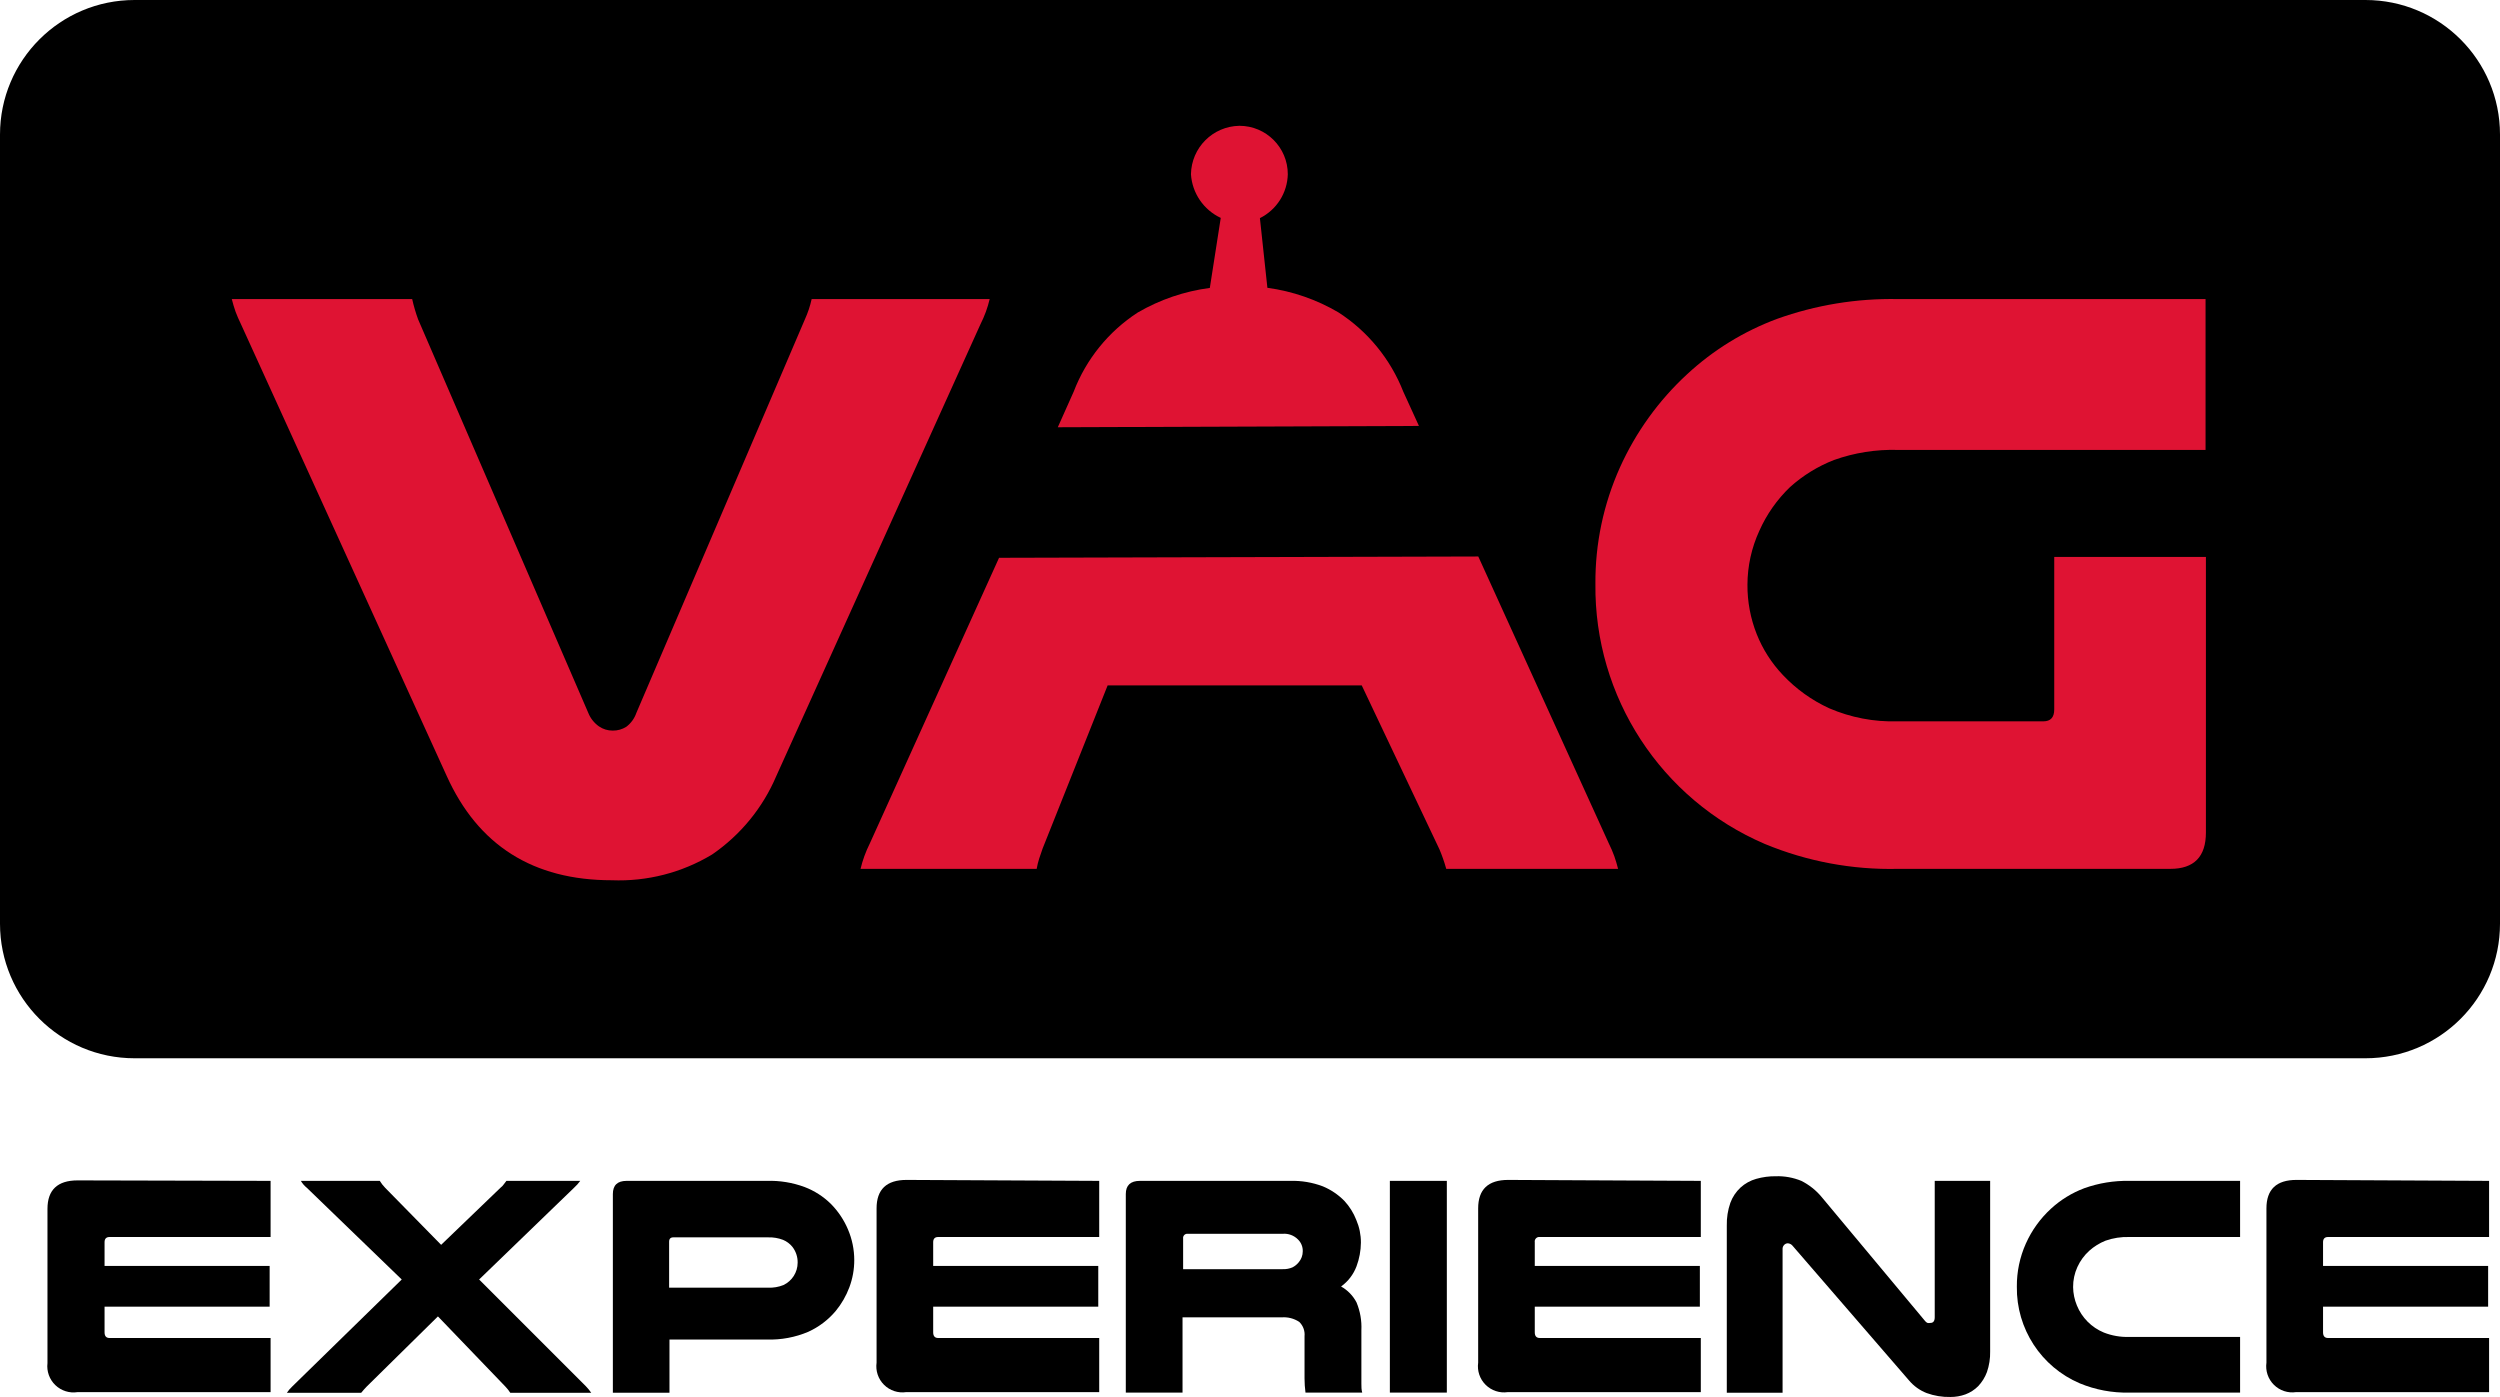
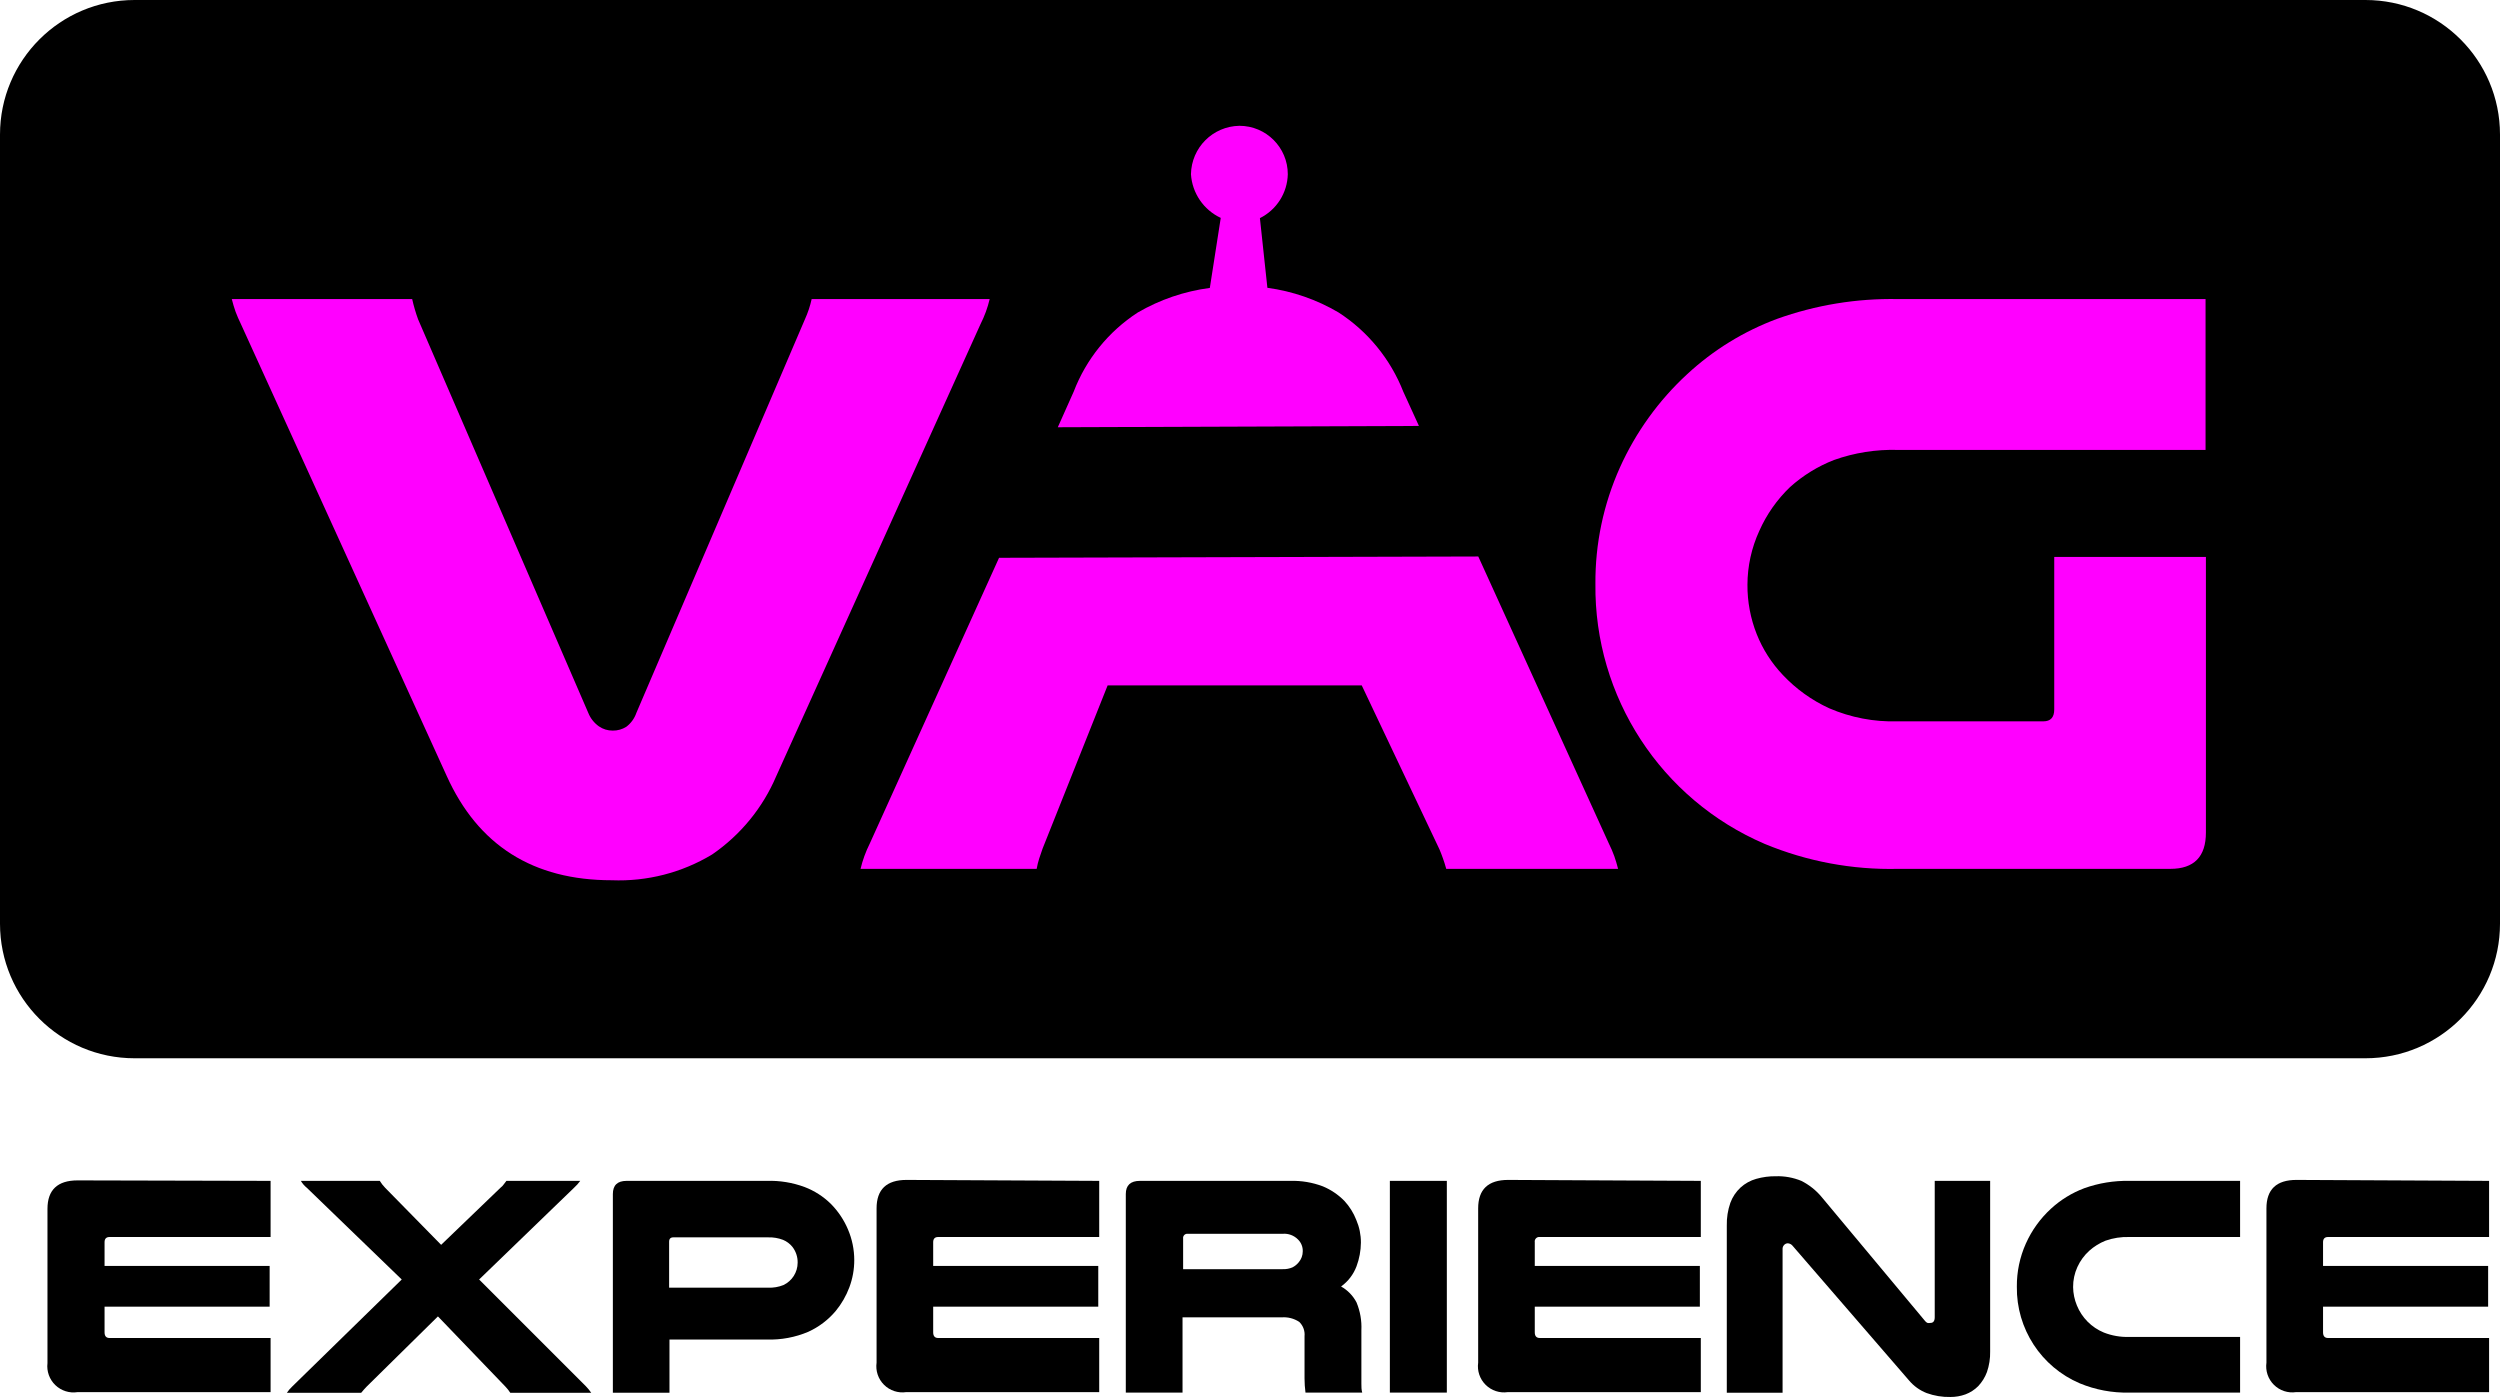
<svg xmlns="http://www.w3.org/2000/svg" viewBox="0 0 210.65 117.71">
  <g id="Capa_2" data-name="Capa 2">
    <g id="Capa_1-2" data-name="Capa 1">
      <rect width="210.65" height="89.17" rx="11.34" style="fill:#000" />
-       <path d="M20.31,27.33c-.18-.38-.34-.73-.46-1.06s-.22-.69-.32-1.07h15.2a13.91,13.91,0,0,0,.5,1.71L49.57,60.07a2.56,2.56,0,0,0,.89,1.13,2,2,0,0,0,1.17.36,2.08,2.08,0,0,0,1.14-.32,2.47,2.47,0,0,0,.85-1.17l14.2-33.16a8.58,8.58,0,0,0,.57-1.71h15a9.65,9.65,0,0,1-.32,1.07,10,10,0,0,1-.46,1.06L65.41,65.39A15.24,15.24,0,0,1,60,72a15.2,15.2,0,0,1-8.45,2.17q-9.95,0-13.92-8.81Z" style="fill:#DF1333" />
-       <path d="M124.56,46.89l11,24.18a10.13,10.13,0,0,1,.46,1.07c.12.33.22.69.32,1.07H121.86c-.09-.34-.19-.63-.28-.89s-.19-.51-.29-.75l-6.55-13.82H93.33L87.85,71.5c-.1.28-.19.57-.29.85a6.73,6.73,0,0,0-.21.86H72.51a9.65,9.65,0,0,1,.32-1.07,10.13,10.13,0,0,1,.46-1.07L84.18,47ZM89.13,36l1.34-3a13.86,13.86,0,0,1,5.4-6.67,16.33,16.33,0,0,1,6.07-2.07l.92-5.9a4.37,4.37,0,0,1-2.51-3.68,4.15,4.15,0,0,1,4.08-4.08,4.08,4.08,0,0,1,4.08,4.08,4.24,4.24,0,0,1-2.35,3.7l.63,5.87a16.08,16.08,0,0,1,6,2.08A14.07,14.07,0,0,1,118.24,33l1.32,2.89Z" style="fill:#DF1333" />
-       <path d="M159.92,73.21a27.6,27.6,0,0,1-11.22-2.1A23.55,23.55,0,0,1,134.43,49.2a23.52,23.52,0,0,1,2.06-9.8,24.23,24.23,0,0,1,5.68-7.88,22.88,22.88,0,0,1,7.56-4.65,28.53,28.53,0,0,1,10.19-1.67h25.92V37.91H159.92a14.78,14.78,0,0,0-5.39.85,12.13,12.13,0,0,0-3.7,2.28,11.66,11.66,0,0,0-2.59,3.69,10.94,10.94,0,0,0-1,4.54,11.11,11.11,0,0,0,.78,4.16,10.77,10.77,0,0,0,2.2,3.44,12.52,12.52,0,0,0,3.91,2.81,13.53,13.53,0,0,0,5.75,1.1h12.29c.61,0,.92-.33.92-1V46.93h12.78V70.15q0,3.06-3,3.06Z" style="fill:#DF1333" />
+       <path d="M20.31,27.33c-.18-.38-.34-.73-.46-1.06s-.22-.69-.32-1.07h15.2a13.91,13.91,0,0,0,.5,1.71L49.57,60.07a2.56,2.56,0,0,0,.89,1.13,2,2,0,0,0,1.17.36,2.08,2.08,0,0,0,1.14-.32,2.47,2.47,0,0,0,.85-1.17l14.2-33.16a8.58,8.58,0,0,0,.57-1.71h15a9.65,9.65,0,0,1-.32,1.07,10,10,0,0,1-.46,1.06L65.41,65.39A15.24,15.24,0,0,1,60,72a15.2,15.2,0,0,1-8.45,2.17q-9.95,0-13.92-8.81Z" style="fill:#FF00FF" />
+       <path d="M124.56,46.89l11,24.18a10.13,10.13,0,0,1,.46,1.07c.12.33.22.69.32,1.07H121.86c-.09-.34-.19-.63-.28-.89s-.19-.51-.29-.75l-6.55-13.82H93.33L87.85,71.5c-.1.28-.19.57-.29.85a6.73,6.73,0,0,0-.21.86H72.51a9.65,9.65,0,0,1,.32-1.07,10.13,10.13,0,0,1,.46-1.07L84.18,47ZM89.13,36l1.34-3a13.86,13.86,0,0,1,5.4-6.67,16.33,16.33,0,0,1,6.07-2.07l.92-5.9a4.37,4.37,0,0,1-2.51-3.68,4.15,4.15,0,0,1,4.08-4.08,4.08,4.08,0,0,1,4.08,4.08,4.24,4.24,0,0,1-2.35,3.7l.63,5.87a16.08,16.08,0,0,1,6,2.08A14.07,14.07,0,0,1,118.24,33l1.32,2.89Z" style="fill:#FF00FF" />
+       <path d="M159.92,73.21a27.6,27.6,0,0,1-11.22-2.1A23.55,23.55,0,0,1,134.43,49.2a23.52,23.52,0,0,1,2.06-9.8,24.23,24.23,0,0,1,5.68-7.88,22.88,22.88,0,0,1,7.56-4.65,28.53,28.53,0,0,1,10.19-1.67h25.92V37.91H159.92a14.78,14.78,0,0,0-5.39.85,12.13,12.13,0,0,0-3.7,2.28,11.66,11.66,0,0,0-2.59,3.69,10.94,10.94,0,0,0-1,4.54,11.11,11.11,0,0,0,.78,4.16,10.77,10.77,0,0,0,2.2,3.44,12.52,12.52,0,0,0,3.91,2.81,13.53,13.53,0,0,0,5.75,1.1h12.29c.61,0,.92-.33.92-1V46.93h12.78V70.15q0,3.06-3,3.06Z" style="fill:#FF00FF" />
      <path d="M22.8,99.5v4.73H9.23c-.28,0-.42.15-.42.44v2H22.72v3.43H8.81v2.16q0,.48.42.48H22.8v4.56H6.54A2.21,2.21,0,0,1,4,114.86v-13c0-1.6.85-2.4,2.54-2.4Z" style="fill:#000" />
      <path d="M48.89,99.5a3.59,3.59,0,0,1-.52.58l-8,7.73,9,9a2.91,2.91,0,0,1,.24.27l.21.28H43a3.62,3.62,0,0,0-.42-.53l-5.68-5.91-6,5.91-.25.27-.22.26H24.17a3.4,3.4,0,0,1,.21-.28l.26-.27,9.21-9-8-7.73a2.09,2.09,0,0,1-.5-.58H32a3.36,3.36,0,0,0,.45.58l4.72,4.81,5-4.81a1.28,1.28,0,0,0,.28-.29l.22-.29Z" style="fill:#000" />
      <path d="M64.62,99.5a8.4,8.4,0,0,1,3.18.52A6.41,6.41,0,0,1,70,101.43a6.84,6.84,0,0,1,1.45,2.16,6.59,6.59,0,0,1,.53,2.59,6.52,6.52,0,0,1-.41,2.28,7,7,0,0,1-1.15,2,6.59,6.59,0,0,1-2.32,1.76,8.28,8.28,0,0,1-3.46.65H56.41v4.48H51.64V100.61c0-.74.38-1.11,1.16-1.11Zm.11,9a3.13,3.13,0,0,0,1.28-.22,2.09,2.09,0,0,0,1.2-1.89,2.11,2.11,0,0,0-.45-1.34,2,2,0,0,0-.78-.58,3.2,3.2,0,0,0-1.25-.21h-8c-.23,0-.35.12-.35.37v3.87Z" style="fill:#000" />
      <path d="M92.62,99.5v4.73H79.05c-.28,0-.42.15-.42.44v2H92.54v3.43H78.63v2.16q0,.48.42.48H92.62v4.56H76.36a2.2,2.2,0,0,1-2.5-2.48v-13c0-1.6.84-2.4,2.53-2.4Z" style="fill:#000" />
      <path d="M99.64,117.34H94.86V100.61c0-.74.4-1.11,1.19-1.11h12.67a7.18,7.18,0,0,1,2.74.46,5.51,5.51,0,0,1,1.82,1.23,5.08,5.08,0,0,1,1,1.6,4.76,4.76,0,0,1,.39,1.91,5.86,5.86,0,0,1-.37,2A3.71,3.71,0,0,1,113,108.4a3.27,3.27,0,0,1,1.3,1.34,5.44,5.44,0,0,1,.41,2.35v3.56c0,.39,0,.71,0,.95s0,.49.07.74H110a9.26,9.26,0,0,1-.08-1.19v-3.56a1.47,1.47,0,0,0-.45-1.21A2.36,2.36,0,0,0,108,111H99.64Zm8.44-10.4a1.91,1.91,0,0,0,.82-.15,1.6,1.6,0,0,0,.53-.43,1.42,1.42,0,0,0,.34-.92,1.33,1.33,0,0,0-.4-1,1.62,1.62,0,0,0-1.29-.48h-8a.35.35,0,0,0-.39.4v2.58Z" style="fill:#000" />
      <path d="M121.91,99.5v17.84h-4.8V99.5Z" style="fill:#000" />
      <path d="M143.31,99.5v4.73H129.75a.38.38,0,0,0-.43.44v2h13.91v3.43H129.32v2.16c0,.32.14.48.43.48h13.56v4.56H127.05a2.2,2.2,0,0,1-2.5-2.48v-13c0-1.6.84-2.4,2.53-2.4Z" style="fill:#000" />
      <path d="M167.69,113.88a5,5,0,0,1-.27,1.73,3.5,3.5,0,0,1-.74,1.19,3,3,0,0,1-1.07.69,3.65,3.65,0,0,1-1.27.22,5.5,5.5,0,0,1-2-.33,3.71,3.71,0,0,1-1.49-1.07L151.07,105a.58.58,0,0,0-.42-.24.43.43,0,0,0-.32.14.47.47,0,0,0-.13.36v12.09h-4.7V103.28a5.47,5.47,0,0,1,.3-1.93,3.32,3.32,0,0,1,.86-1.29,3.28,3.28,0,0,1,1.32-.73,5.85,5.85,0,0,1,1.66-.22,5.21,5.21,0,0,1,2.14.39,5.34,5.34,0,0,1,1.72,1.37l8.7,10.43a.52.52,0,0,0,.21.17.61.61,0,0,0,.24,0c.25,0,.37-.16.37-.48V99.5h4.67Z" style="fill:#000" />
      <path d="M188.75,117.34h-9.34a10.28,10.28,0,0,1-4.17-.78,8.72,8.72,0,0,1-5.3-8.14,8.73,8.73,0,0,1,.76-3.64,8.93,8.93,0,0,1,2.11-2.93,8.63,8.63,0,0,1,2.81-1.73,10.68,10.68,0,0,1,3.79-.62h9.34v4.73h-9.34a5.51,5.51,0,0,0-2,.31,4.65,4.65,0,0,0-1.37.85,4.18,4.18,0,0,0-1,1.37,4,4,0,0,0-.36,1.69A4.17,4.17,0,0,0,175,110a4.16,4.16,0,0,0,2.27,2.28,5.4,5.4,0,0,0,2.14.37h9.34Z" style="fill:#000" />
      <path d="M209.73,99.5v4.73H196.16c-.28,0-.42.15-.42.44v2h13.91v3.43H195.74v2.16q0,.48.42.48h13.57v4.56H193.47a2.2,2.2,0,0,1-2.5-2.48v-13c0-1.6.84-2.4,2.53-2.4Z" style="fill:#000" />
    </g>
  </g>
</svg>
